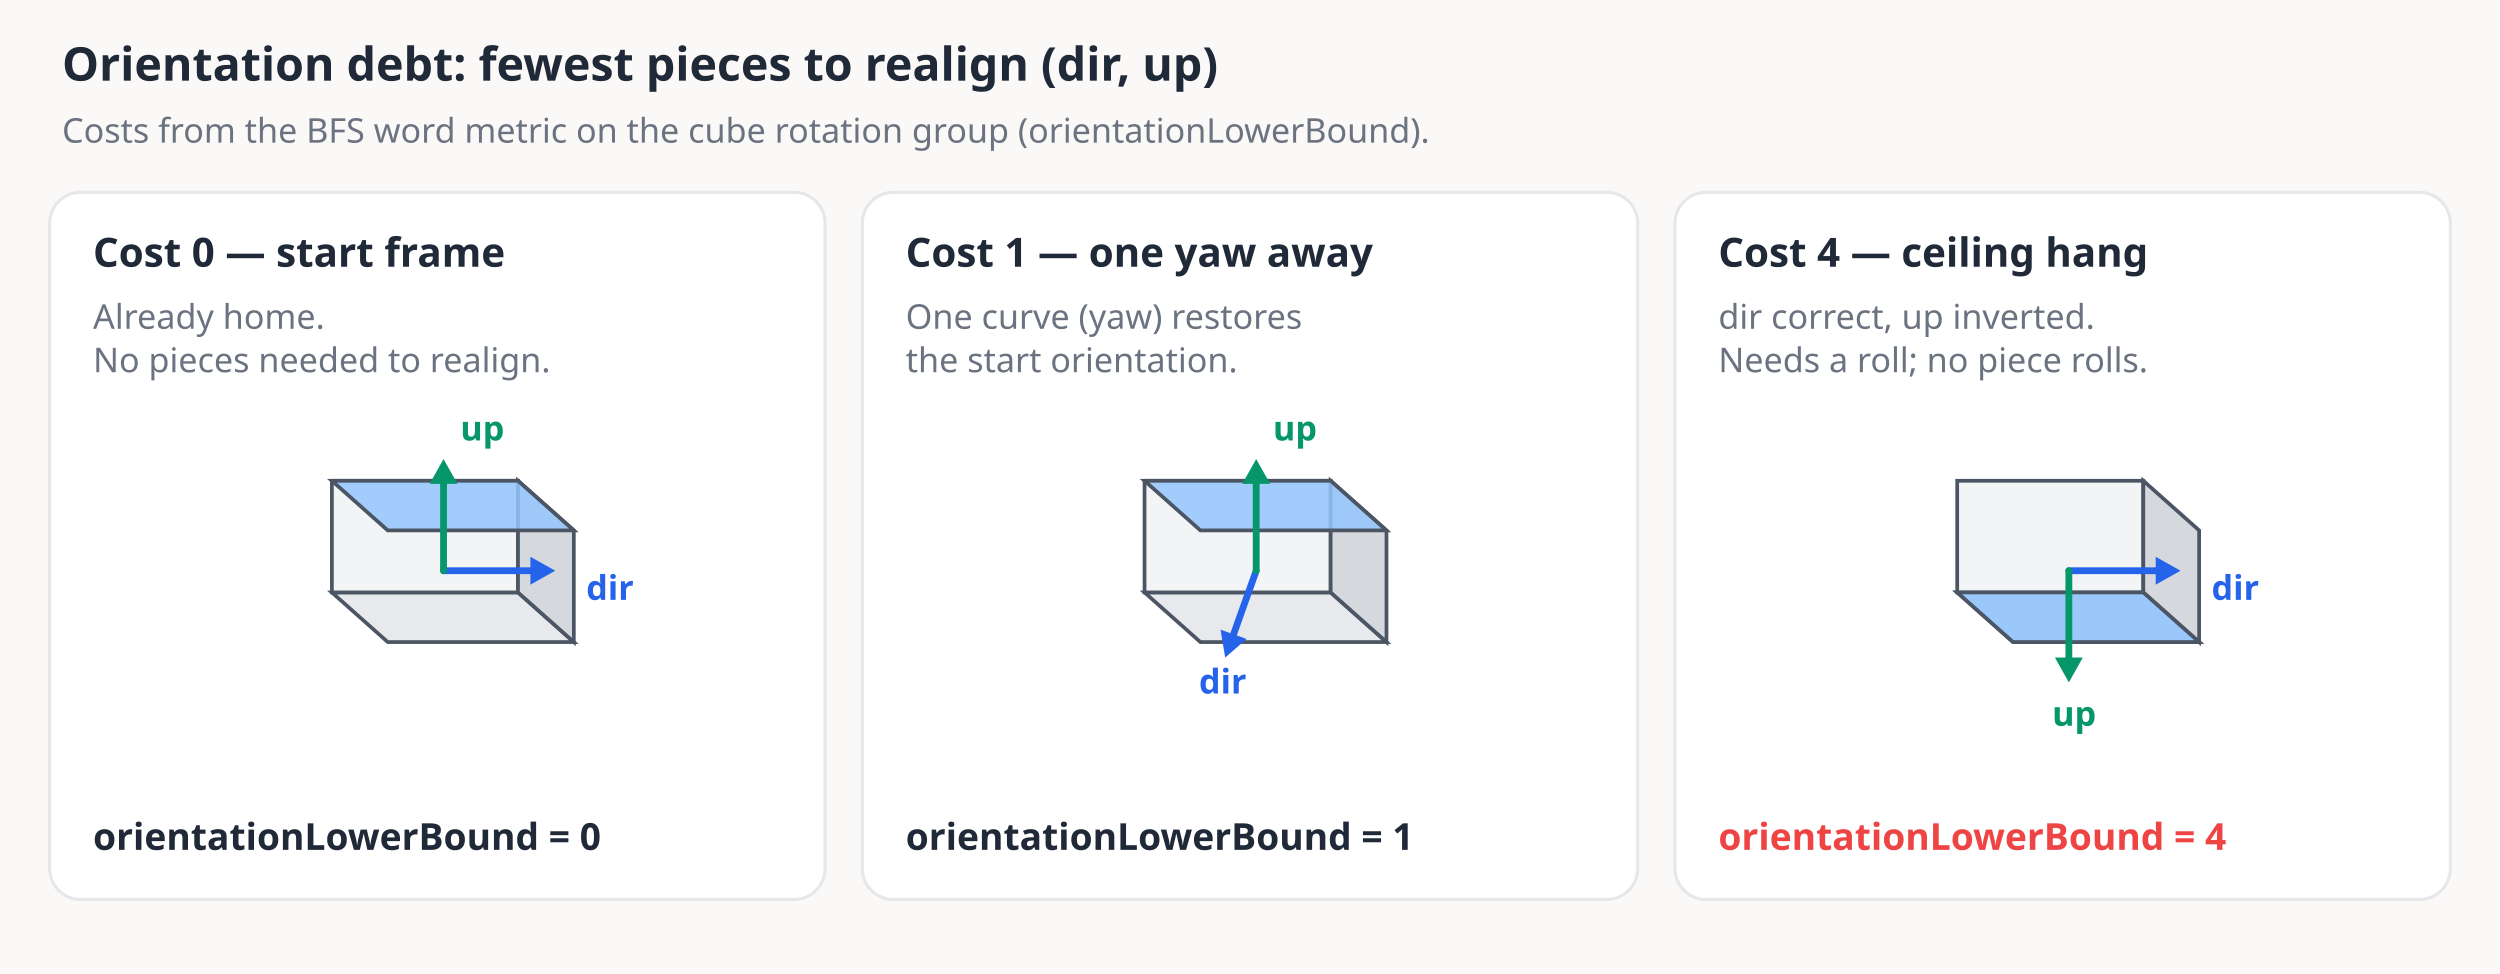
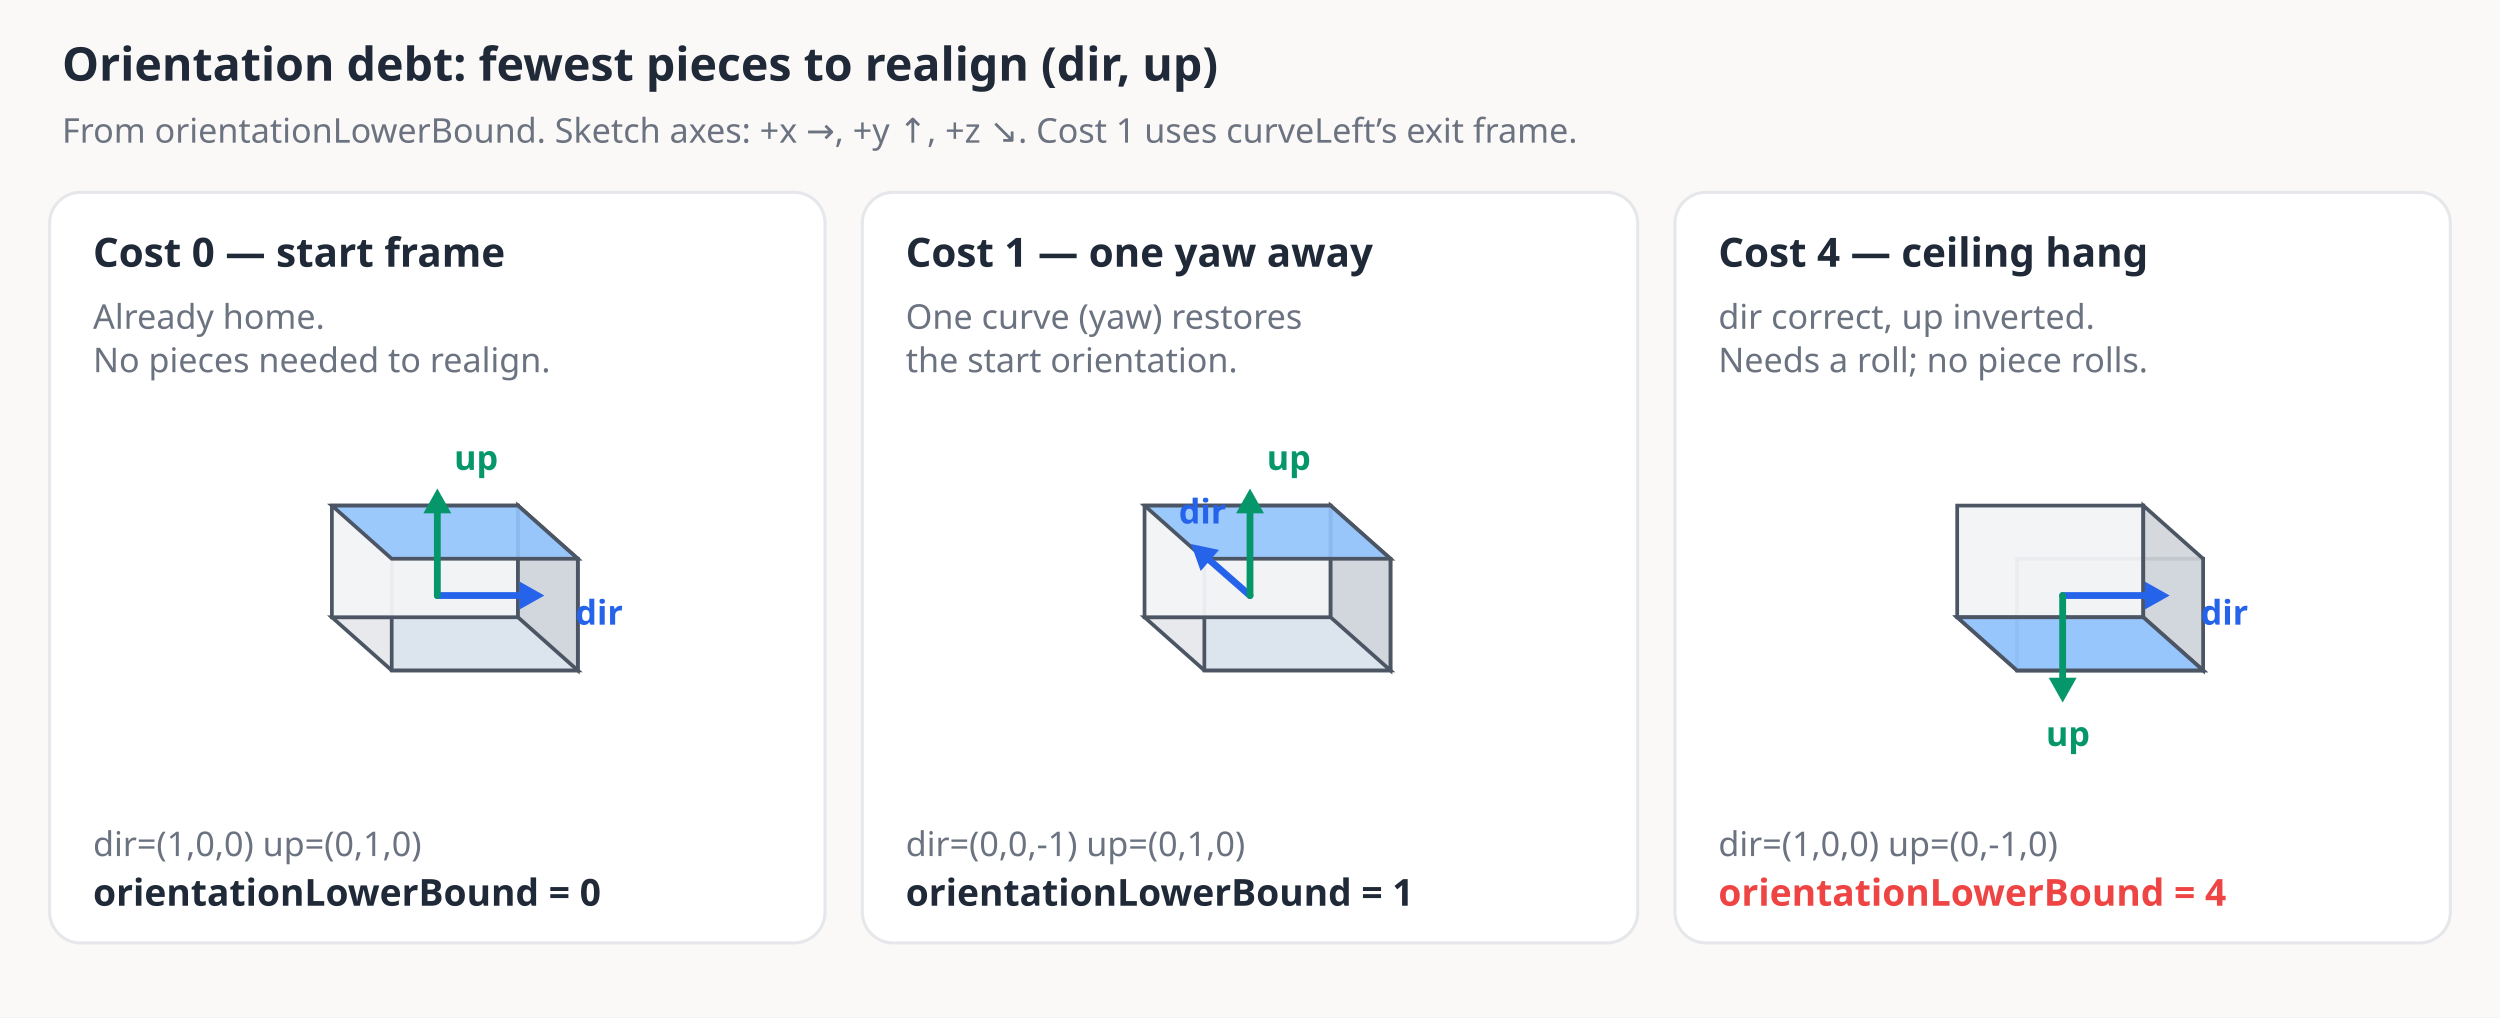
- <svg xmlns="http://www.w3.org/2000/svg" width="806" height="314" viewBox="0 0 806 314" role="img">
+ <svg xmlns="http://www.w3.org/2000/svg" width="806" height="328" viewBox="0 0 806 328" role="img">
  <rect width="100%" height="100%" fill="#faf9f7" />
  <text x="20" y="26" font-family="ui-sans-serif, system-ui, sans-serif" font-size="15" fill="#1f2937" font-weight="600" text-anchor="start">Orientation debt: fewest pieces to realign (dir, up)</text>
-   <text x="20" y="46" font-family="ui-sans-serif, system-ui, sans-serif" font-size="11" fill="#6b7280" font-weight="400" text-anchor="start">Costs from the BFS word metric on the cube rotation group (orientationLowerBound).</text>
-   <rect x="16" y="62" width="250" height="228" rx="10" fill="#fff" stroke="#e5e7eb" />
+   <text x="20" y="46" font-family="ui-sans-serif, system-ui, sans-serif" font-size="11" fill="#6b7280" font-weight="400" text-anchor="start">From orientationLowerBound. Sketch axes: +x →, +y ↑, +z ↘. Cost 1 uses curveLeft’s exit frame.</text>
+   <rect x="16" y="62" width="250" height="242" rx="10" fill="#fff" stroke="#e5e7eb" />
  <text x="30" y="86" font-family="ui-sans-serif, system-ui, sans-serif" font-size="13" fill="#1f2937" font-weight="600" text-anchor="start">Cost 0 — start frame</text>
  <text x="30" y="106" font-family="ui-sans-serif, system-ui, sans-serif" font-size="11" fill="#6b7280" font-weight="400" text-anchor="start">Already home.</text>
  <text x="30" y="120" font-family="ui-sans-serif, system-ui, sans-serif" font-size="11" fill="#6b7280" font-weight="400" text-anchor="start">No pieces needed to realign.</text>
-   <polygon points="107,191 167,191 185,207 125,207" fill="#e5e7eb" fill-opacity="0.9" stroke="#4b5563" stroke-width="1.2" />
-   <polygon points="107,191 167,191 167,155 107,155" fill="#f3f4f6" fill-opacity="0.95" stroke="#4b5563" stroke-width="1.2" />
-   <polygon points="167,191 185,207 185,171 167,155" fill="#d1d5db" fill-opacity="0.9" stroke="#4b5563" stroke-width="1.2" />
-   <polygon points="107,155 167,155 185,171 125,171" fill="#93c5fd" fill-opacity="0.85" stroke="#4b5563" stroke-width="1.2" />
-   <line x1="143" y1="184" x2="171" y2="184" stroke="#2563eb" stroke-width="2.2" stroke-linecap="round" />
-   <polygon points="179,184 171,188.5 171,179.5" fill="#2563eb" />
-   <text x="189" y="193.4" font-family="ui-sans-serif, system-ui, sans-serif" font-size="11" fill="#2563eb" font-weight="600" text-anchor="start">dir</text>
-   <line x1="143" y1="184" x2="143" y2="156" stroke="#059669" stroke-width="2.2" stroke-linecap="round" />
-   <polygon points="143,148 147.5,156 138.5,156" fill="#059669" />
-   <text x="148.4" y="142" font-family="ui-sans-serif, system-ui, sans-serif" font-size="11" fill="#059669" font-weight="600" text-anchor="start">up</text>
-   <text x="30" y="274" font-family="ui-sans-serif, system-ui, sans-serif" font-size="12" fill="#1f2937" font-weight="700" text-anchor="start">orientationLowerBound = 0</text>
-   <rect x="278" y="62" width="250" height="228" rx="10" fill="#fff" stroke="#e5e7eb" />
+   <polygon points="107,199 167,199 186.286,216.143 126.286,216.143" fill="#e5e7eb" fill-opacity="0.9" stroke="#4b5563" stroke-width="1.2" />
+   <polygon points="126.286,216.143 186.286,216.143 186.286,180.143 126.286,180.143" fill="#dbe3ee" fill-opacity="0.85" stroke="#4b5563" stroke-width="1.2" />
+   <polygon points="107,199 167,199 167,163 107,163" fill="#f3f4f6" fill-opacity="0.95" stroke="#4b5563" stroke-width="1.2" />
+   <polygon points="167,199 186.286,216.143 186.286,180.143 167,163" fill="#d1d5db" fill-opacity="0.9" stroke="#4b5563" stroke-width="1.2" />
+   <polygon points="107,163 167,163 186.286,180.143 126.286,180.143" fill="#93c5fd" fill-opacity="0.9" stroke="#4b5563" stroke-width="1.2" />
+   <line x1="141" y1="192" x2="167.5" y2="192" stroke="#2563eb" stroke-width="2.2" stroke-linecap="round" />
+   <polygon points="175.5,192 167.5,196.5 167.5,187.5" fill="#2563eb" />
+   <text x="185.5" y="201.4" font-family="ui-sans-serif, system-ui, sans-serif" font-size="11" fill="#2563eb" font-weight="600" text-anchor="start">dir</text>
+   <line x1="141" y1="192" x2="141" y2="165.5" stroke="#059669" stroke-width="2.2" stroke-linecap="round" />
+   <polygon points="141,157.5 145.5,165.5 136.5,165.5" fill="#059669" />
+   <text x="146.4" y="151.5" font-family="ui-sans-serif, system-ui, sans-serif" font-size="11" fill="#059669" font-weight="600" text-anchor="start">up</text>
+   <text x="30" y="276" font-family="ui-sans-serif, system-ui, sans-serif" font-size="11" fill="#6b7280" font-weight="400" text-anchor="start">dir=(1,0,0)  up=(0,1,0)</text>
+   <text x="30" y="292" font-family="ui-sans-serif, system-ui, sans-serif" font-size="12" fill="#1f2937" font-weight="700" text-anchor="start">orientationLowerBound = 0</text>
+   <rect x="278" y="62" width="250" height="242" rx="10" fill="#fff" stroke="#e5e7eb" />
  <text x="292" y="86" font-family="ui-sans-serif, system-ui, sans-serif" font-size="13" fill="#1f2937" font-weight="600" text-anchor="start">Cost 1 — one yaw away</text>
  <text x="292" y="106" font-family="ui-sans-serif, system-ui, sans-serif" font-size="11" fill="#6b7280" font-weight="400" text-anchor="start">One curve (yaw) restores</text>
  <text x="292" y="120" font-family="ui-sans-serif, system-ui, sans-serif" font-size="11" fill="#6b7280" font-weight="400" text-anchor="start">the start orientation.</text>
-   <polygon points="369,191 429,191 447,207 387,207" fill="#e5e7eb" fill-opacity="0.9" stroke="#4b5563" stroke-width="1.2" />
-   <polygon points="369,191 429,191 429,155 369,155" fill="#f3f4f6" fill-opacity="0.95" stroke="#4b5563" stroke-width="1.2" />
-   <polygon points="429,191 447,207 447,171 429,155" fill="#d1d5db" fill-opacity="0.9" stroke="#4b5563" stroke-width="1.2" />
-   <polygon points="369,155 429,155 447,171 387,171" fill="#93c5fd" fill-opacity="0.85" stroke="#4b5563" stroke-width="1.2" />
-   <line x1="405" y1="184" x2="397.7" y2="204.5" stroke="#2563eb" stroke-width="2.2" stroke-linecap="round" />
-   <polygon points="395,212 393.5,203 401.9,206" fill="#2563eb" />
-   <text x="386.551" y="223.601" font-family="ui-sans-serif, system-ui, sans-serif" font-size="11" fill="#2563eb" font-weight="600" text-anchor="start">dir</text>
-   <line x1="405" y1="184" x2="405" y2="156" stroke="#059669" stroke-width="2.2" stroke-linecap="round" />
-   <polygon points="405,148 409.5,156 400.5,156" fill="#059669" />
-   <text x="410.4" y="142" font-family="ui-sans-serif, system-ui, sans-serif" font-size="11" fill="#059669" font-weight="600" text-anchor="start">up</text>
-   <text x="292" y="274" font-family="ui-sans-serif, system-ui, sans-serif" font-size="12" fill="#1f2937" font-weight="700" text-anchor="start">orientationLowerBound = 1</text>
-   <rect x="540" y="62" width="250" height="228" rx="10" fill="#fff" stroke="#e5e7eb" />
+   <polygon points="369,199 429,199 448.286,216.143 388.286,216.143" fill="#e5e7eb" fill-opacity="0.9" stroke="#4b5563" stroke-width="1.2" />
+   <polygon points="388.286,216.143 448.286,216.143 448.286,180.143 388.286,180.143" fill="#dbe3ee" fill-opacity="0.85" stroke="#4b5563" stroke-width="1.2" />
+   <polygon points="369,199 429,199 429,163 369,163" fill="#f3f4f6" fill-opacity="0.95" stroke="#4b5563" stroke-width="1.2" />
+   <polygon points="429,199 448.286,216.143 448.286,180.143 429,163" fill="#d1d5db" fill-opacity="0.9" stroke="#4b5563" stroke-width="1.2" />
+   <polygon points="369,163 429,163 448.286,180.143 388.286,180.143" fill="#93c5fd" fill-opacity="0.9" stroke="#4b5563" stroke-width="1.2" />
+   <line x1="403" y1="192" x2="390.1" y2="180.7" stroke="#2563eb" stroke-width="2.2" stroke-linecap="round" />
+   <polygon points="384,175.4 393,177.3 387.1,184.1" fill="#2563eb" />
+   <text x="380.041" y="168.796" font-family="ui-sans-serif, system-ui, sans-serif" font-size="11" fill="#2563eb" font-weight="600" text-anchor="start">dir</text>
+   <line x1="403" y1="192" x2="403" y2="165.5" stroke="#059669" stroke-width="2.2" stroke-linecap="round" />
+   <polygon points="403,157.5 407.5,165.5 398.5,165.5" fill="#059669" />
+   <text x="408.4" y="151.5" font-family="ui-sans-serif, system-ui, sans-serif" font-size="11" fill="#059669" font-weight="600" text-anchor="start">up</text>
+   <text x="292" y="276" font-family="ui-sans-serif, system-ui, sans-serif" font-size="11" fill="#6b7280" font-weight="400" text-anchor="start">dir=(0,0,-1)  up=(0,1,0)</text>
+   <text x="292" y="292" font-family="ui-sans-serif, system-ui, sans-serif" font-size="12" fill="#1f2937" font-weight="700" text-anchor="start">orientationLowerBound = 1</text>
+   <rect x="540" y="62" width="250" height="242" rx="10" fill="#fff" stroke="#e5e7eb" />
  <text x="554" y="86" font-family="ui-sans-serif, system-ui, sans-serif" font-size="13" fill="#1f2937" font-weight="600" text-anchor="start">Cost 4 — ceiling hang</text>
  <text x="554" y="106" font-family="ui-sans-serif, system-ui, sans-serif" font-size="11" fill="#6b7280" font-weight="400" text-anchor="start">dir correct, up inverted.</text>
  <text x="554" y="120" font-family="ui-sans-serif, system-ui, sans-serif" font-size="11" fill="#6b7280" font-weight="400" text-anchor="start">Needs a roll; no piece rolls.</text>
-   <polygon points="631,191 691,191 709,207 649,207" fill="#e5e7eb" fill-opacity="0.9" stroke="#4b5563" stroke-width="1.2" />
-   <polygon points="631,191 691,191 691,155 631,155" fill="#f3f4f6" fill-opacity="0.95" stroke="#4b5563" stroke-width="1.2" />
-   <polygon points="691,191 709,207 709,171 691,155" fill="#d1d5db" fill-opacity="0.9" stroke="#4b5563" stroke-width="1.2" />
-   <polygon points="631,191 691,191 709,207 649,207" fill="#93c5fd" fill-opacity="0.9" stroke="#4b5563" stroke-width="1.2" />
-   <line x1="667" y1="184" x2="695" y2="184" stroke="#2563eb" stroke-width="2.2" stroke-linecap="round" />
-   <polygon points="703,184 695,188.5 695,179.5" fill="#2563eb" />
-   <text x="713" y="193.4" font-family="ui-sans-serif, system-ui, sans-serif" font-size="11" fill="#2563eb" font-weight="600" text-anchor="start">dir</text>
-   <line x1="667" y1="184" x2="667" y2="212" stroke="#059669" stroke-width="2.2" stroke-linecap="round" />
-   <polygon points="667,220 662.5,212 671.5,212" fill="#059669" />
-   <text x="661.6" y="234" font-family="ui-sans-serif, system-ui, sans-serif" font-size="11" fill="#059669" font-weight="600" text-anchor="start">up</text>
-   <text x="554" y="274" font-family="ui-sans-serif, system-ui, sans-serif" font-size="12" fill="#ef4444" font-weight="700" text-anchor="start">orientationLowerBound = 4</text>
+   <polygon points="631,199 691,199 710.286,216.143 650.286,216.143" fill="#e5e7eb" fill-opacity="0.9" stroke="#4b5563" stroke-width="1.2" />
+   <polygon points="650.286,216.143 710.286,216.143 710.286,180.143 650.286,180.143" fill="#dbe3ee" fill-opacity="0.85" stroke="#4b5563" stroke-width="1.2" />
+   <polygon points="631,199 691,199 691,163 631,163" fill="#f3f4f6" fill-opacity="0.95" stroke="#4b5563" stroke-width="1.2" />
+   <polygon points="691,199 710.286,216.143 710.286,180.143 691,163" fill="#d1d5db" fill-opacity="0.9" stroke="#4b5563" stroke-width="1.2" />
+   <polygon points="631,199 691,199 710.286,216.143 650.286,216.143" fill="#93c5fd" fill-opacity="0.95" stroke="#4b5563" stroke-width="1.2" />
+   <line x1="665" y1="192" x2="691.5" y2="192" stroke="#2563eb" stroke-width="2.2" stroke-linecap="round" />
+   <polygon points="699.5,192 691.5,196.5 691.5,187.5" fill="#2563eb" />
+   <text x="709.5" y="201.4" font-family="ui-sans-serif, system-ui, sans-serif" font-size="11" fill="#2563eb" font-weight="600" text-anchor="start">dir</text>
+   <line x1="665" y1="192" x2="665" y2="218.5" stroke="#059669" stroke-width="2.2" stroke-linecap="round" />
+   <polygon points="665,226.5 660.5,218.5 669.5,218.5" fill="#059669" />
+   <text x="659.6" y="240.5" font-family="ui-sans-serif, system-ui, sans-serif" font-size="11" fill="#059669" font-weight="600" text-anchor="start">up</text>
+   <text x="554" y="276" font-family="ui-sans-serif, system-ui, sans-serif" font-size="11" fill="#6b7280" font-weight="400" text-anchor="start">dir=(1,0,0)  up=(0,-1,0)</text>
+   <text x="554" y="292" font-family="ui-sans-serif, system-ui, sans-serif" font-size="12" fill="#ef4444" font-weight="700" text-anchor="start">orientationLowerBound = 4</text>
</svg>
